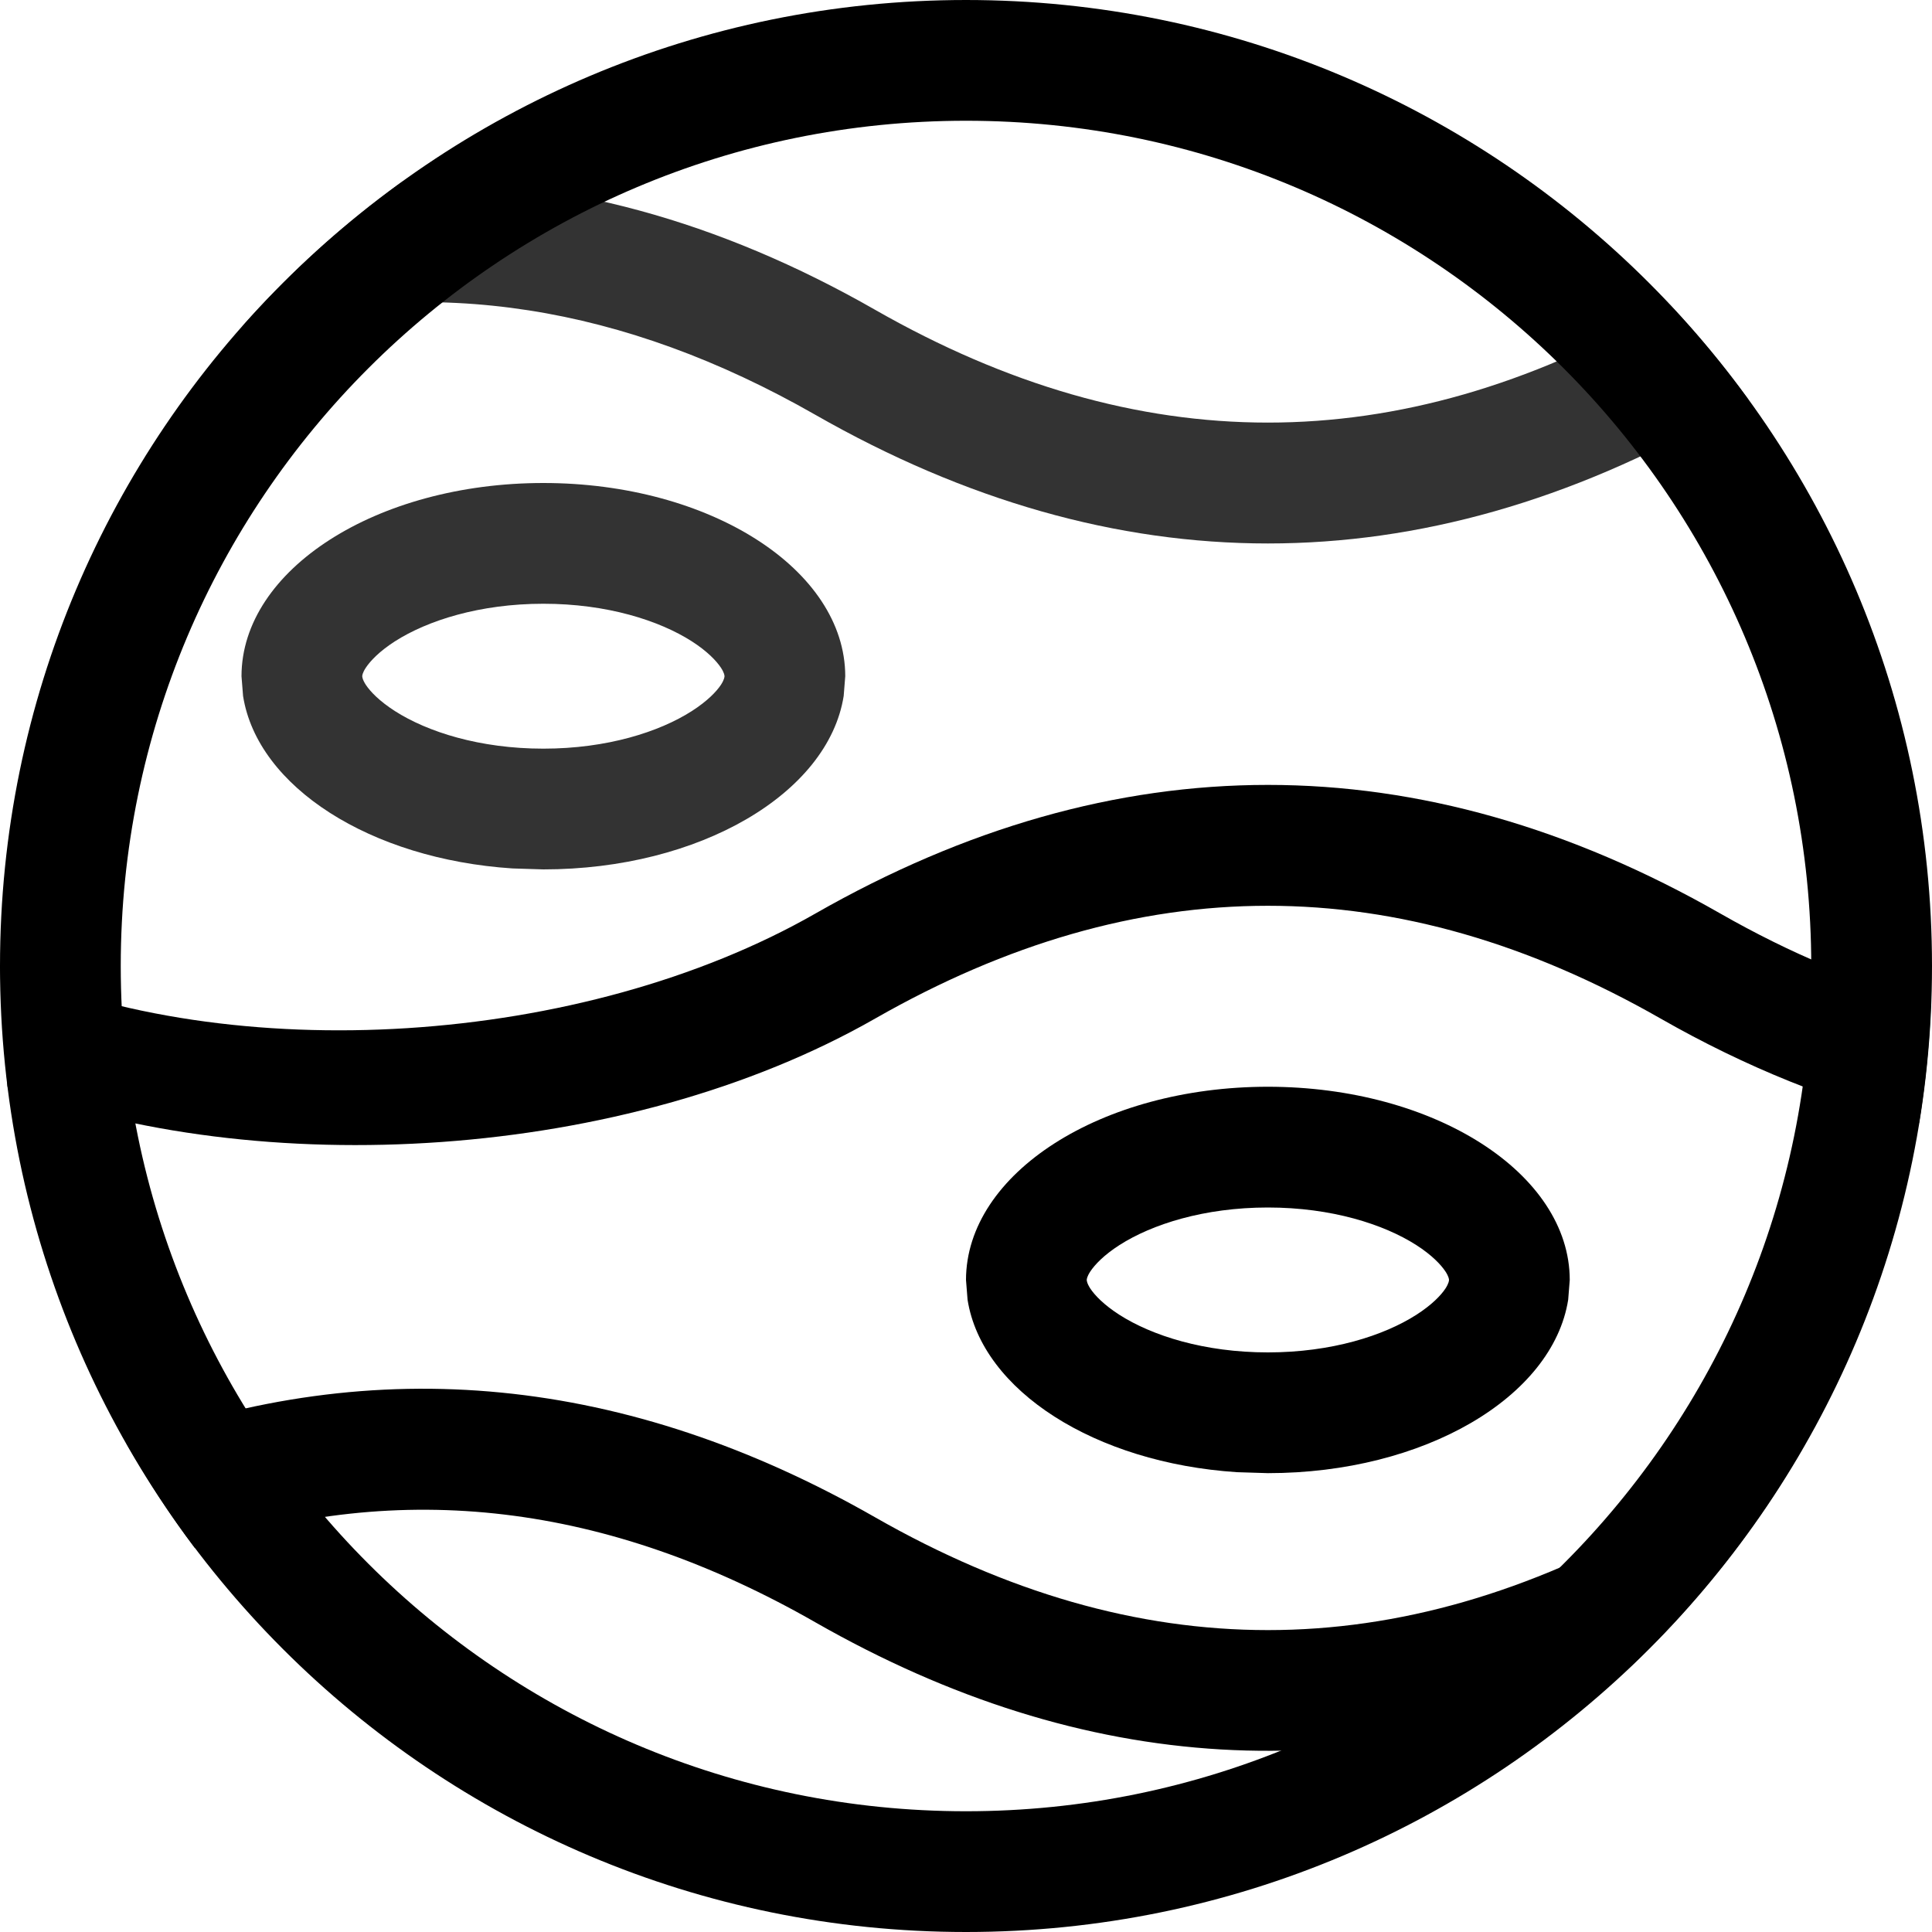
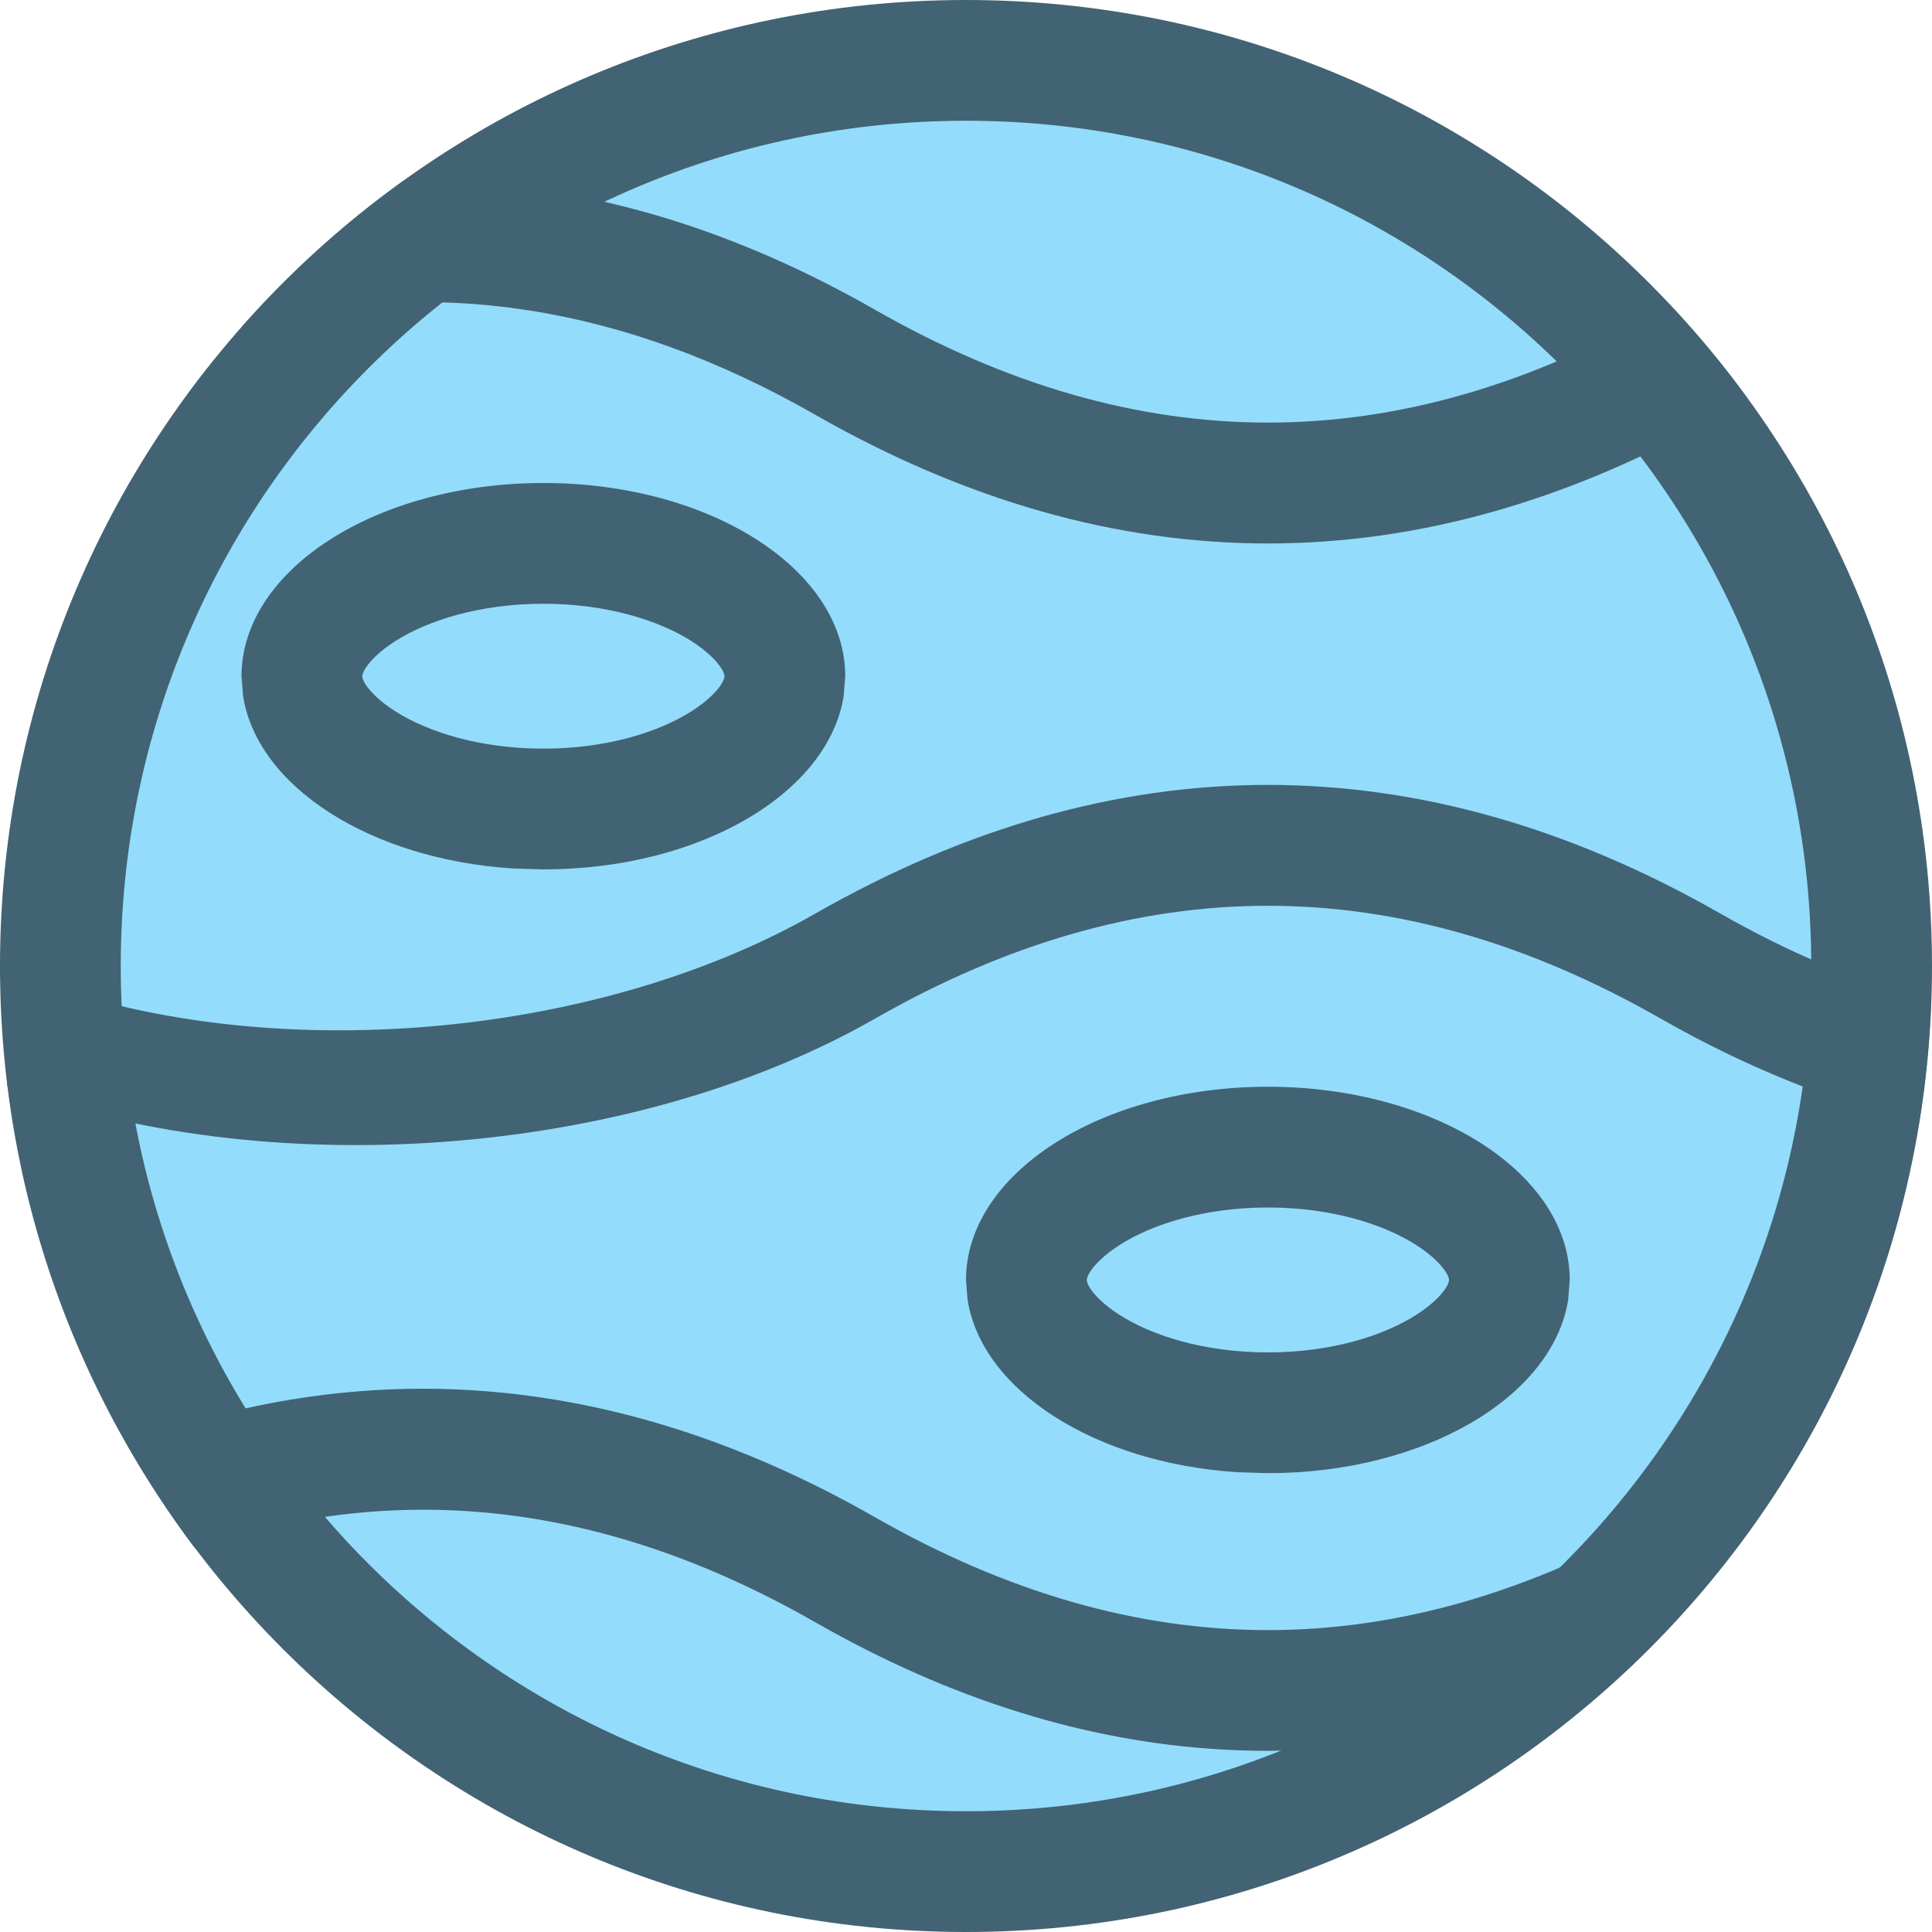
<svg xmlns="http://www.w3.org/2000/svg" width="16" height="16" viewBox="0 0 16 16" fill="none">
-   <path d="M1.048 11.956C3.112 11.189 5.192 11.391 7.248 12.566C9.428 13.811 11.572 13.811 13.752 12.566C14.142 12.343 14.533 12.155 14.925 12.002C14.532 12.68 14.044 13.294 13.477 13.827C11.24 14.839 8.982 14.709 6.752 13.435C5.029 12.45 3.328 12.247 1.614 12.82C1.407 12.546 1.219 12.256 1.048 11.956Z" fill="black" />
-   <path fill-rule="evenodd" clip-rule="evenodd" d="M10.5 9C11.88 9 12.999 9.717 13 10.6L12.987 10.764C12.859 11.571 11.794 12.2 10.5 12.2L10.244 12.192C9.068 12.115 8.132 11.517 8.013 10.764L8 10.6C8.001 9.717 9.12 9 10.5 9ZM10.5 10C9.972 10 9.54 10.139 9.271 10.311C9.14 10.395 9.066 10.475 9.03 10.529C9.001 10.573 9 10.595 9 10.6C9 10.603 9 10.626 9.03 10.672C9.066 10.726 9.14 10.805 9.271 10.889C9.54 11.061 9.972 11.2 10.5 11.2C11.028 11.2 11.46 11.061 11.729 10.889C11.86 10.805 11.934 10.726 11.97 10.672C12 10.626 12 10.603 12 10.6C12 10.595 11.999 10.573 11.97 10.529C11.934 10.475 11.86 10.395 11.729 10.311C11.46 10.139 11.028 10 10.5 10Z" fill="black" />
-   <path fill-rule="evenodd" clip-rule="evenodd" d="M4.5 4C5.88 4 6.999 4.717 7 5.6L6.987 5.764C6.859 6.571 5.794 7.2 4.5 7.2L4.244 7.192C3.068 7.115 2.132 6.517 2.013 5.764L2 5.6C2.001 4.717 3.12 4 4.5 4ZM4.5 5C3.972 5 3.54 5.139 3.271 5.311C3.14 5.395 3.066 5.475 3.03 5.529C3.001 5.573 3 5.595 3 5.6C3 5.603 3 5.626 3.03 5.672C3.066 5.726 3.14 5.805 3.271 5.889C3.54 6.061 3.972 6.2 4.5 6.2C5.028 6.2 5.46 6.061 5.729 5.889C5.86 5.805 5.934 5.726 5.97 5.672C6 5.626 6 5.603 6 5.6C6 5.595 5.999 5.573 5.97 5.529C5.934 5.475 5.86 5.395 5.729 5.311C5.46 5.139 5.028 5 4.5 5Z" fill="#333333" />
-   <path d="M3.335 1.502C4.642 1.469 5.95 1.824 7.248 2.566C9.428 3.811 11.572 3.811 13.752 2.566C13.777 2.551 13.804 2.538 13.829 2.524C14.062 2.771 14.279 3.033 14.479 3.309C14.402 3.35 14.325 3.391 14.248 3.435C11.761 4.856 9.239 4.856 6.752 3.435C5.161 2.526 3.589 2.282 2.009 2.7C2.404 2.254 2.849 1.852 3.335 1.502Z" fill="#333333" />
-   <path d="M6.752 7.566C9.239 6.145 11.761 6.145 14.248 7.566C14.831 7.899 15.412 8.141 15.992 8.295C15.98 8.636 15.946 8.972 15.893 9.301C15.178 9.127 14.463 8.841 13.752 8.435C11.572 7.19 9.428 7.19 7.248 8.435C5.176 9.619 2.142 9.789 0.062 9L0 8C1.923 8.849 4.823 8.668 6.752 7.566Z" fill="black" />
-   <circle cx="8" cy="8" r="7.5" stroke="black" />
+   <circle cx="8" cy="8" r="7.5" fill="#94DCFB" stroke="#426373" />
+   <path d="M1.048 11.956C3.112 11.189 5.192 11.391 7.248 12.566C9.428 13.811 11.572 13.811 13.752 12.566C14.142 12.343 14.533 12.155 14.925 12.002C14.532 12.68 14.044 13.294 13.477 13.827C11.24 14.839 8.982 14.709 6.752 13.435C5.029 12.45 3.328 12.247 1.614 12.82C1.407 12.546 1.219 12.256 1.048 11.956Z" fill="#426373" />
+   <path fill-rule="evenodd" clip-rule="evenodd" d="M10.5 9C11.88 9 12.999 9.717 13 10.6L12.987 10.764C12.859 11.571 11.794 12.2 10.5 12.2L10.244 12.192C9.068 12.115 8.132 11.517 8.013 10.764L8 10.6C8.001 9.717 9.12 9 10.5 9ZM10.5 10C9.972 10 9.54 10.139 9.271 10.311C9.14 10.395 9.066 10.475 9.03 10.529C9.001 10.573 9 10.595 9 10.6C9 10.603 9 10.626 9.03 10.672C9.066 10.726 9.14 10.805 9.271 10.889C9.54 11.061 9.972 11.2 10.5 11.2C11.028 11.2 11.46 11.061 11.729 10.889C11.86 10.805 11.934 10.726 11.97 10.672C12 10.626 12 10.603 12 10.6C12 10.595 11.999 10.573 11.97 10.529C11.934 10.475 11.86 10.395 11.729 10.311C11.46 10.139 11.028 10 10.5 10Z" fill="#426373" />
+   <path fill-rule="evenodd" clip-rule="evenodd" d="M4.5 4C5.88 4 6.999 4.717 7 5.6L6.987 5.764C6.859 6.571 5.794 7.2 4.5 7.2L4.244 7.192C3.068 7.115 2.132 6.517 2.013 5.764L2 5.6C2.001 4.717 3.12 4 4.5 4ZM4.5 5C3.972 5 3.54 5.139 3.271 5.311C3.14 5.395 3.066 5.475 3.03 5.529C3.001 5.573 3 5.595 3 5.6C3 5.603 3 5.626 3.03 5.672C3.066 5.726 3.14 5.805 3.271 5.889C3.54 6.061 3.972 6.2 4.5 6.2C5.028 6.2 5.46 6.061 5.729 5.889C5.86 5.805 5.934 5.726 5.97 5.672C6 5.626 6 5.603 6 5.6C6 5.595 5.999 5.573 5.97 5.529C5.934 5.475 5.86 5.395 5.729 5.311C5.46 5.139 5.028 5 4.5 5Z" fill="#426373" />
+   <path d="M3.335 1.502C4.642 1.469 5.95 1.824 7.248 2.566C9.428 3.811 11.572 3.811 13.752 2.566C13.777 2.551 13.804 2.538 13.829 2.524C14.062 2.771 14.279 3.033 14.479 3.309C14.402 3.35 14.325 3.391 14.248 3.435C11.761 4.856 9.239 4.856 6.752 3.435C5.161 2.526 3.589 2.282 2.009 2.7C2.404 2.254 2.849 1.852 3.335 1.502Z" fill="#426373" />
+   <path d="M6.752 7.566C9.239 6.145 11.761 6.145 14.248 7.566C14.831 7.899 15.412 8.141 15.992 8.295C15.98 8.636 15.946 8.972 15.893 9.301C15.178 9.127 14.463 8.841 13.752 8.435C11.572 7.19 9.428 7.19 7.248 8.435C5.176 9.619 2.142 9.789 0.062 9L0 8C1.923 8.849 4.823 8.668 6.752 7.566Z" fill="#426373" />
</svg>
